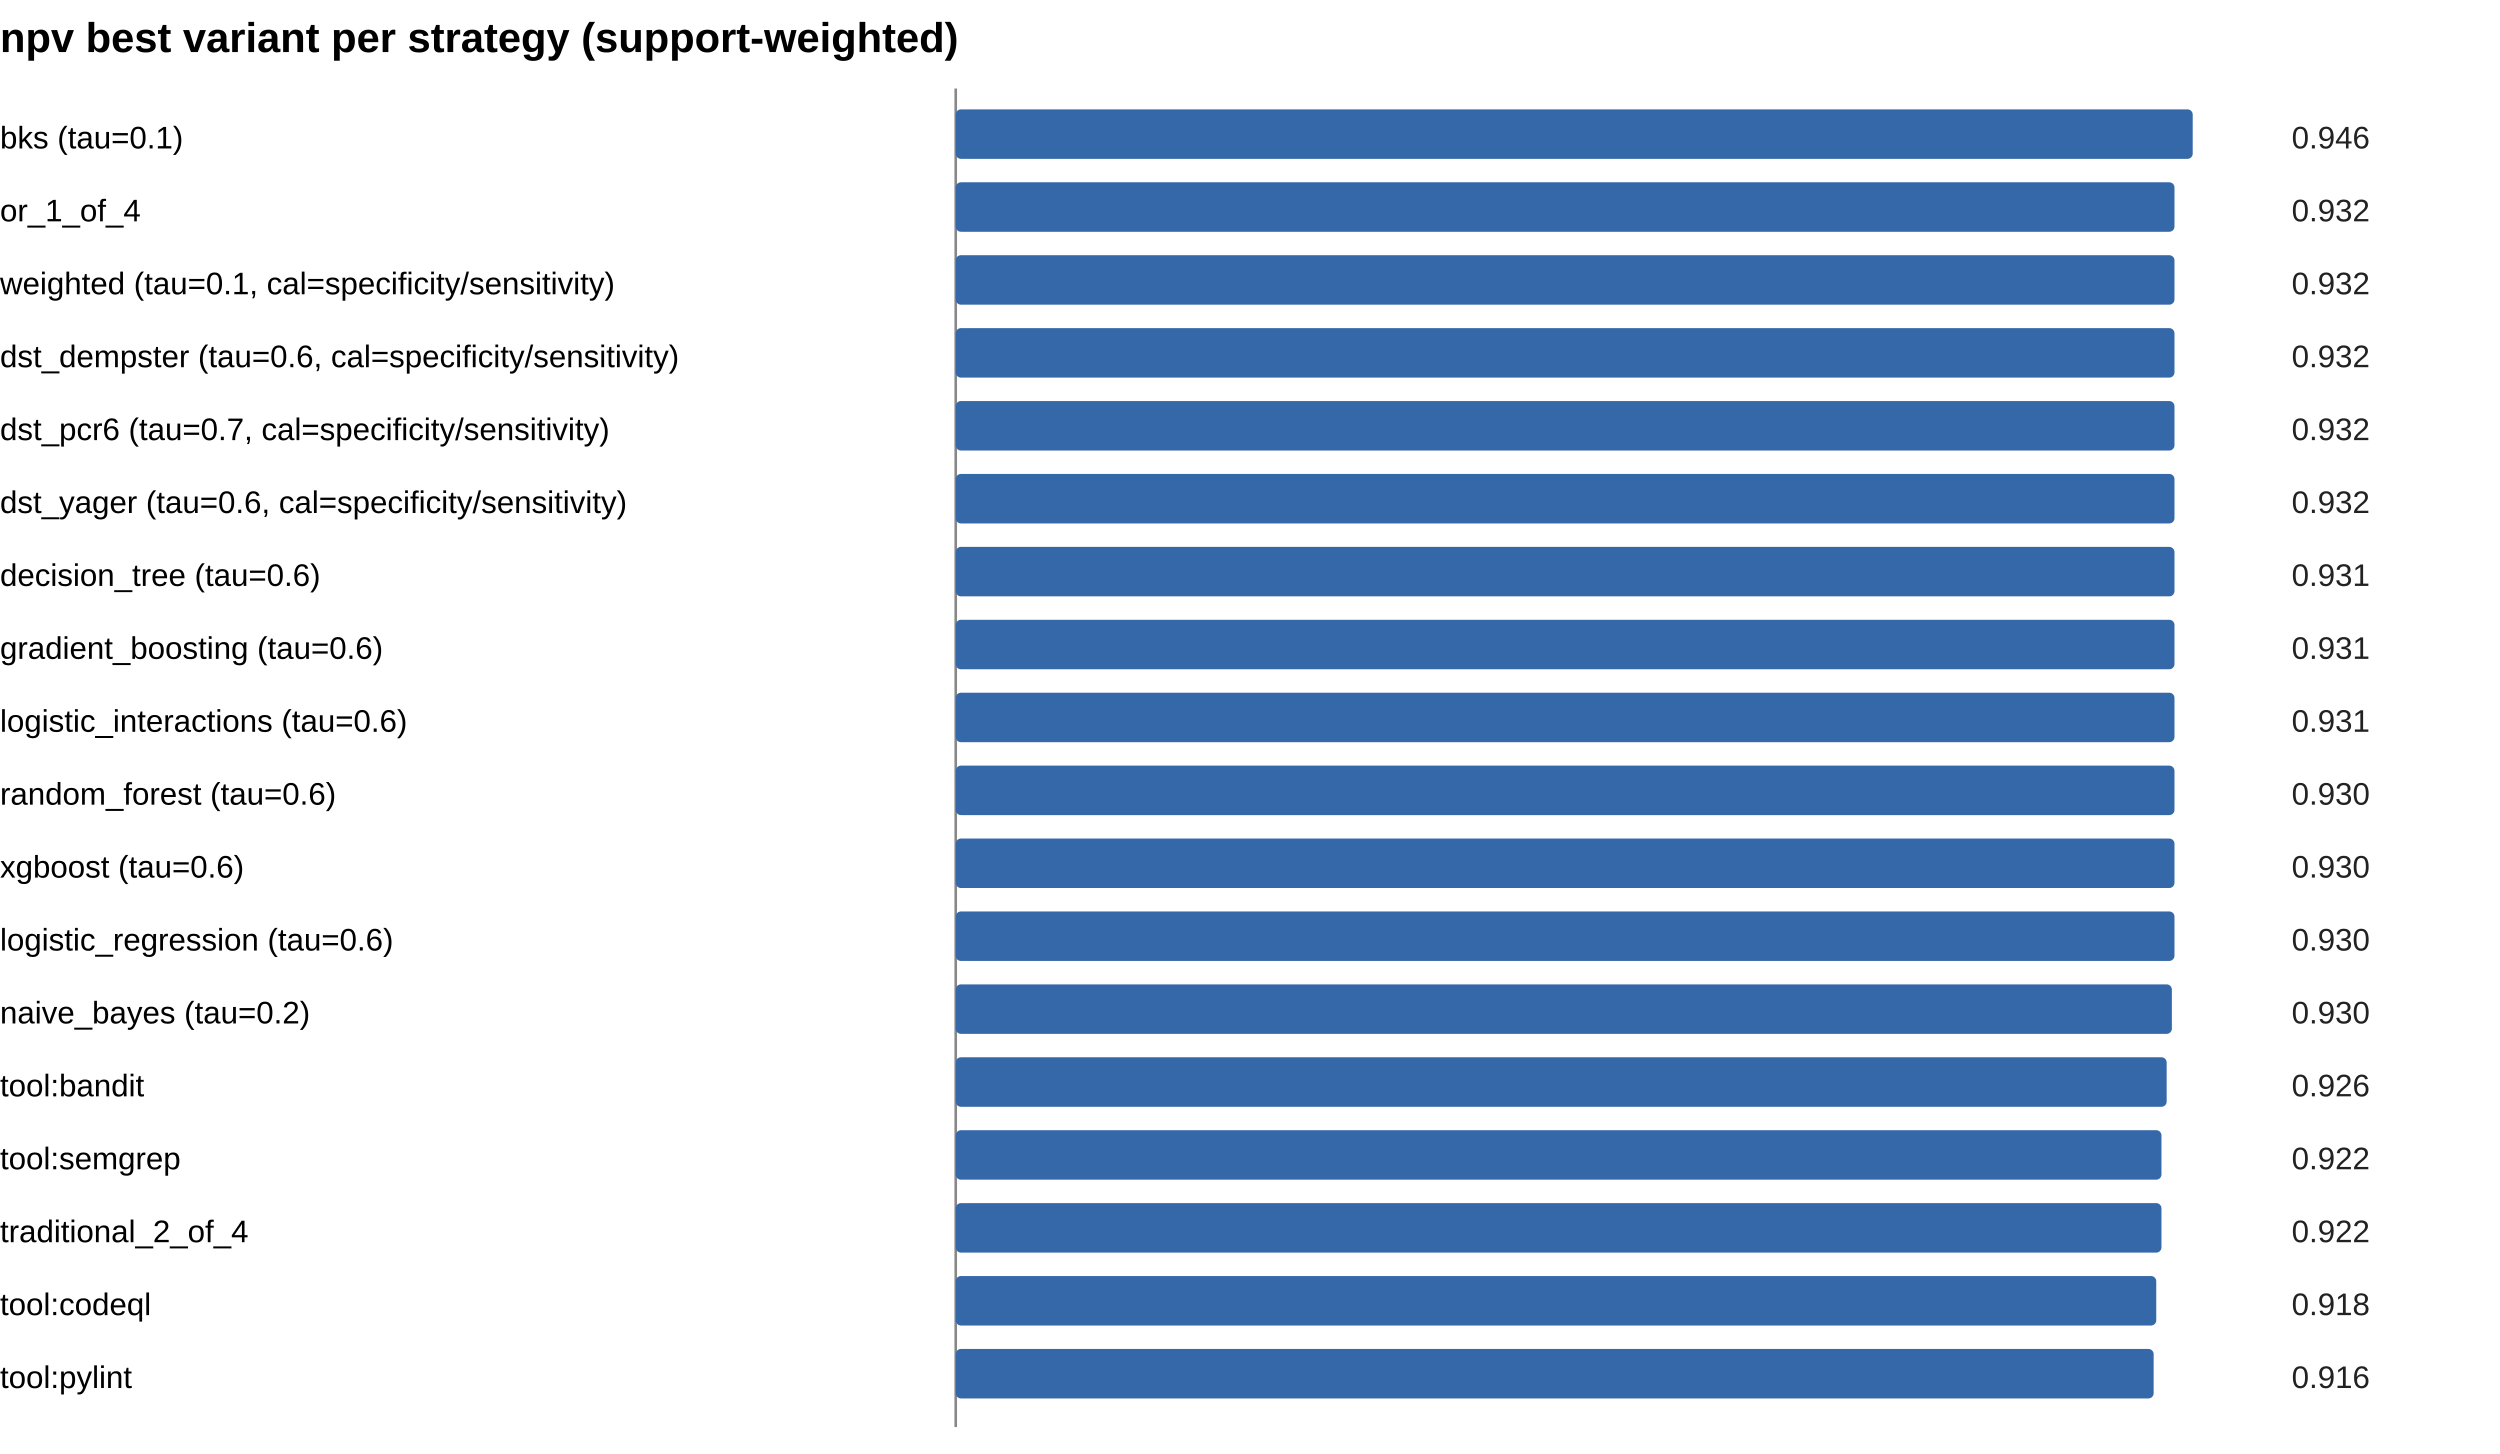
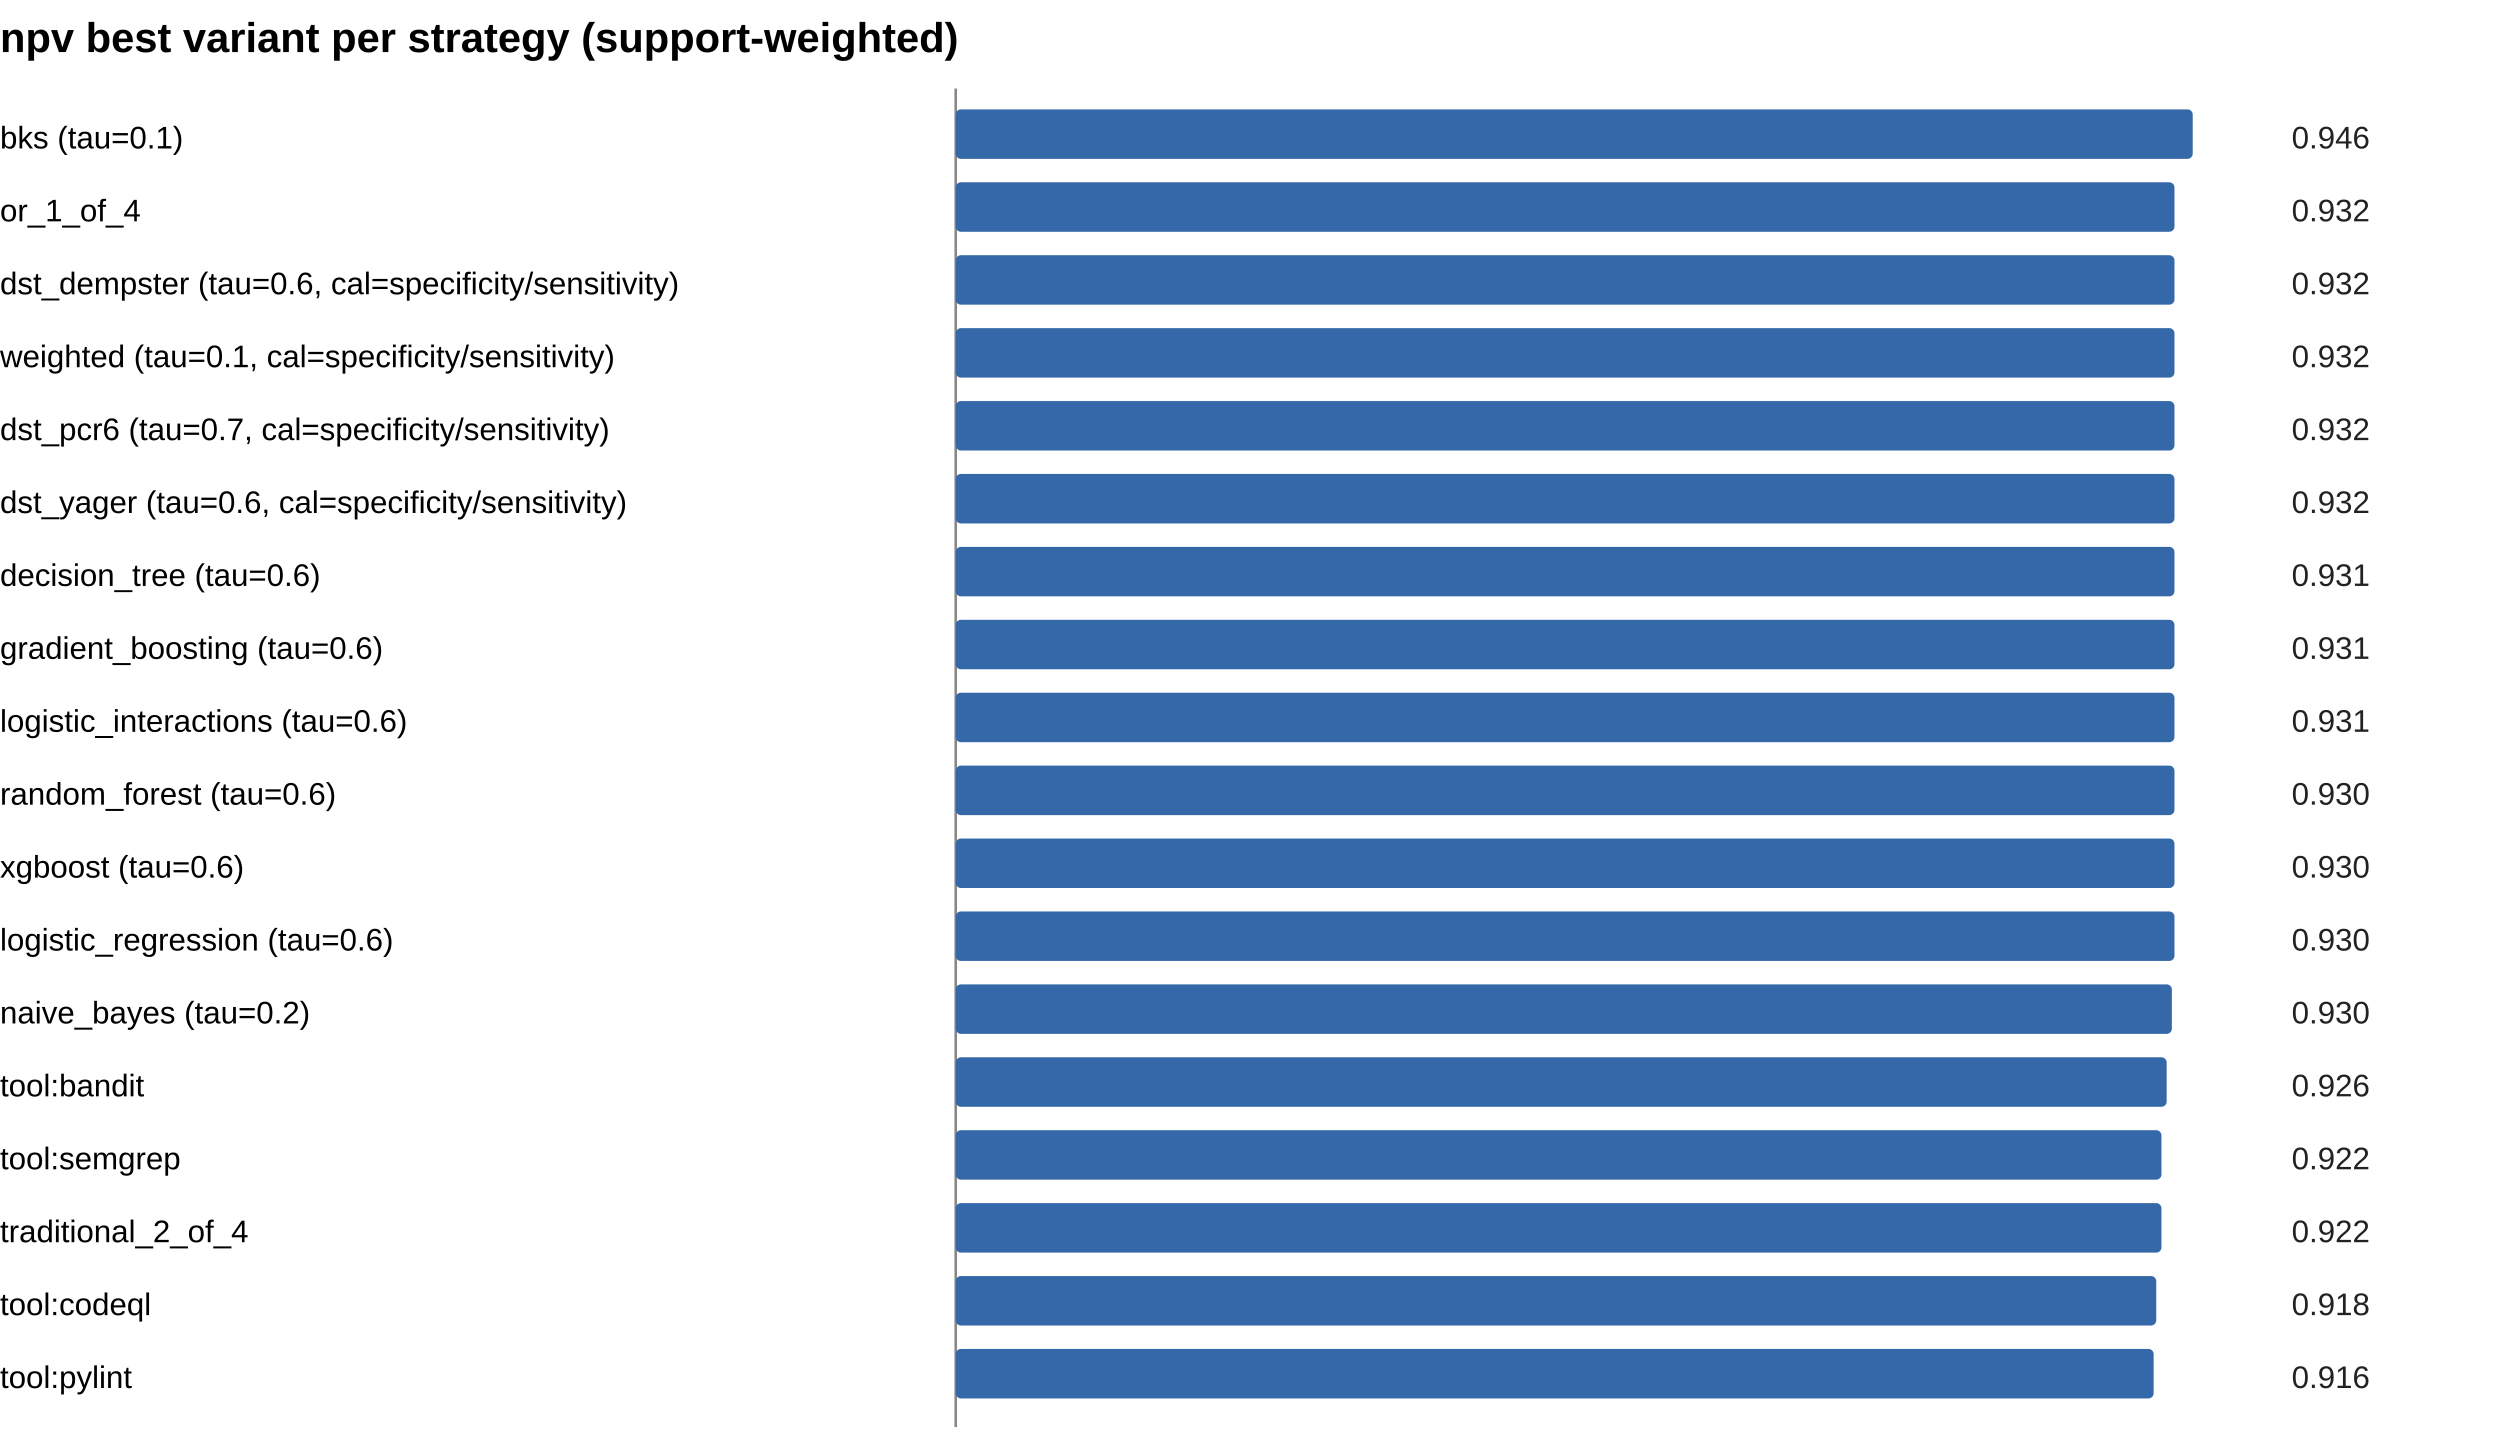
<svg xmlns="http://www.w3.org/2000/svg" width="960" height="558" viewBox="0 0 960 558">
  <style>text{font-family:Arial,sans-serif;font-size:12px}.t{font-size:16px;font-weight:700}.ax{stroke:#888;stroke-width:1}.bar{fill:#3568a8}.v{fill:#222}</style>
  <text class="t" x="0" y="20">npv best variant per strategy (support-weighted)</text>
  <line class="ax" x1="367" y1="34" x2="367" y2="548" />
  <text x="0" y="57">bks (tau=0.1)</text>
  <rect class="bar" x="367" y="42" width="475" height="19" rx="2" />
  <text class="v" x="880" y="57">0.946</text>
  <text x="0" y="85">or_1_of_4</text>
  <rect class="bar" x="367" y="70" width="468" height="19" rx="2" />
  <text class="v" x="880" y="85">0.932</text>
-   <text x="0" y="113">weighted (tau=0.1, cal=specificity/sensitivity)</text>
+   <text x="0" y="113">dst_dempster (tau=0.6, cal=specificity/sensitivity)</text>
  <rect class="bar" x="367" y="98" width="468" height="19" rx="2" />
  <text class="v" x="880" y="113">0.932</text>
-   <text x="0" y="141">dst_dempster (tau=0.6, cal=specificity/sensitivity)</text>
+   <text x="0" y="141">weighted (tau=0.1, cal=specificity/sensitivity)</text>
  <rect class="bar" x="367" y="126" width="468" height="19" rx="2" />
  <text class="v" x="880" y="141">0.932</text>
  <text x="0" y="169">dst_pcr6 (tau=0.7, cal=specificity/sensitivity)</text>
  <rect class="bar" x="367" y="154" width="468" height="19" rx="2" />
  <text class="v" x="880" y="169">0.932</text>
  <text x="0" y="197">dst_yager (tau=0.6, cal=specificity/sensitivity)</text>
  <rect class="bar" x="367" y="182" width="468" height="19" rx="2" />
  <text class="v" x="880" y="197">0.932</text>
  <text x="0" y="225">decision_tree (tau=0.6)</text>
  <rect class="bar" x="367" y="210" width="468" height="19" rx="2" />
  <text class="v" x="880" y="225">0.931</text>
  <text x="0" y="253">gradient_boosting (tau=0.6)</text>
  <rect class="bar" x="367" y="238" width="468" height="19" rx="2" />
  <text class="v" x="880" y="253">0.931</text>
  <text x="0" y="281">logistic_interactions (tau=0.6)</text>
  <rect class="bar" x="367" y="266" width="468" height="19" rx="2" />
  <text class="v" x="880" y="281">0.931</text>
  <text x="0" y="309">random_forest (tau=0.6)</text>
  <rect class="bar" x="367" y="294" width="468" height="19" rx="2" />
  <text class="v" x="880" y="309">0.930</text>
  <text x="0" y="337">xgboost (tau=0.6)</text>
  <rect class="bar" x="367" y="322" width="468" height="19" rx="2" />
  <text class="v" x="880" y="337">0.930</text>
  <text x="0" y="365">logistic_regression (tau=0.6)</text>
  <rect class="bar" x="367" y="350" width="468" height="19" rx="2" />
  <text class="v" x="880" y="365">0.930</text>
  <text x="0" y="393">naive_bayes (tau=0.2)</text>
  <rect class="bar" x="367" y="378" width="467" height="19" rx="2" />
  <text class="v" x="880" y="393">0.930</text>
  <text x="0" y="421">tool:bandit</text>
  <rect class="bar" x="367" y="406" width="465" height="19" rx="2" />
  <text class="v" x="880" y="421">0.926</text>
  <text x="0" y="449">tool:semgrep</text>
  <rect class="bar" x="367" y="434" width="463" height="19" rx="2" />
  <text class="v" x="880" y="449">0.922</text>
  <text x="0" y="477">traditional_2_of_4</text>
  <rect class="bar" x="367" y="462" width="463" height="19" rx="2" />
  <text class="v" x="880" y="477">0.922</text>
  <text x="0" y="505">tool:codeql</text>
  <rect class="bar" x="367" y="490" width="461" height="19" rx="2" />
  <text class="v" x="880" y="505">0.918</text>
  <text x="0" y="533">tool:pylint</text>
  <rect class="bar" x="367" y="518" width="460" height="19" rx="2" />
  <text class="v" x="880" y="533">0.916</text>
</svg>
